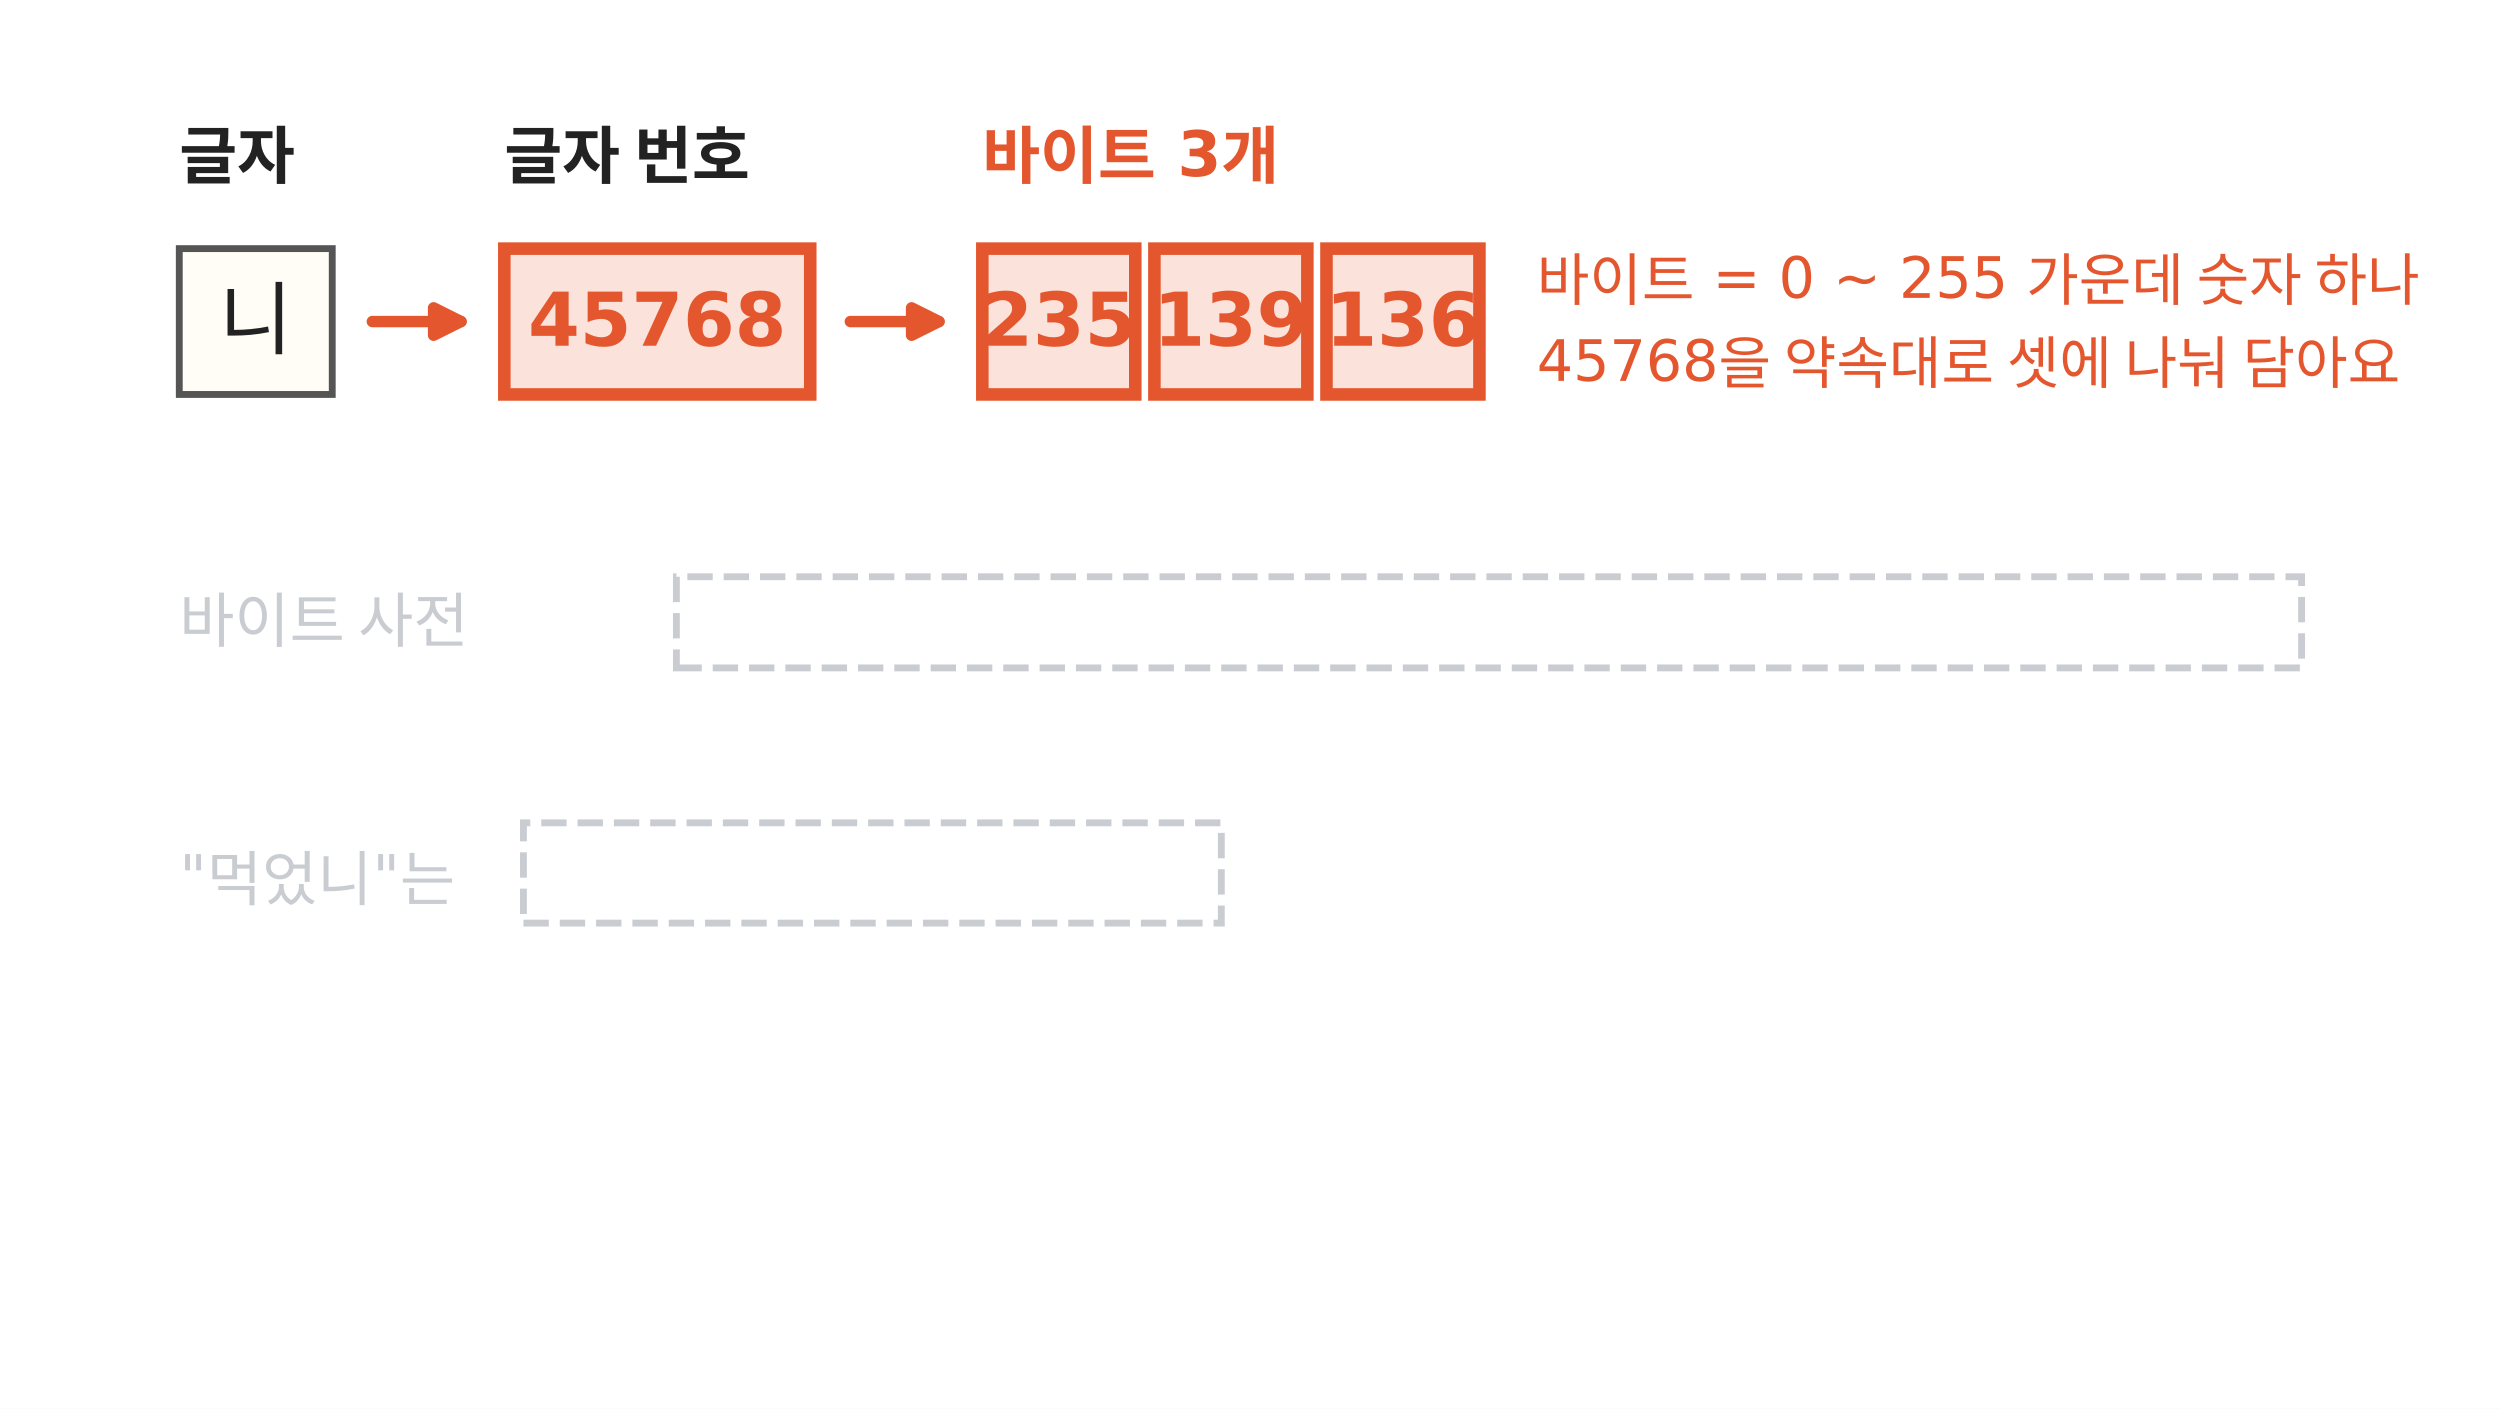
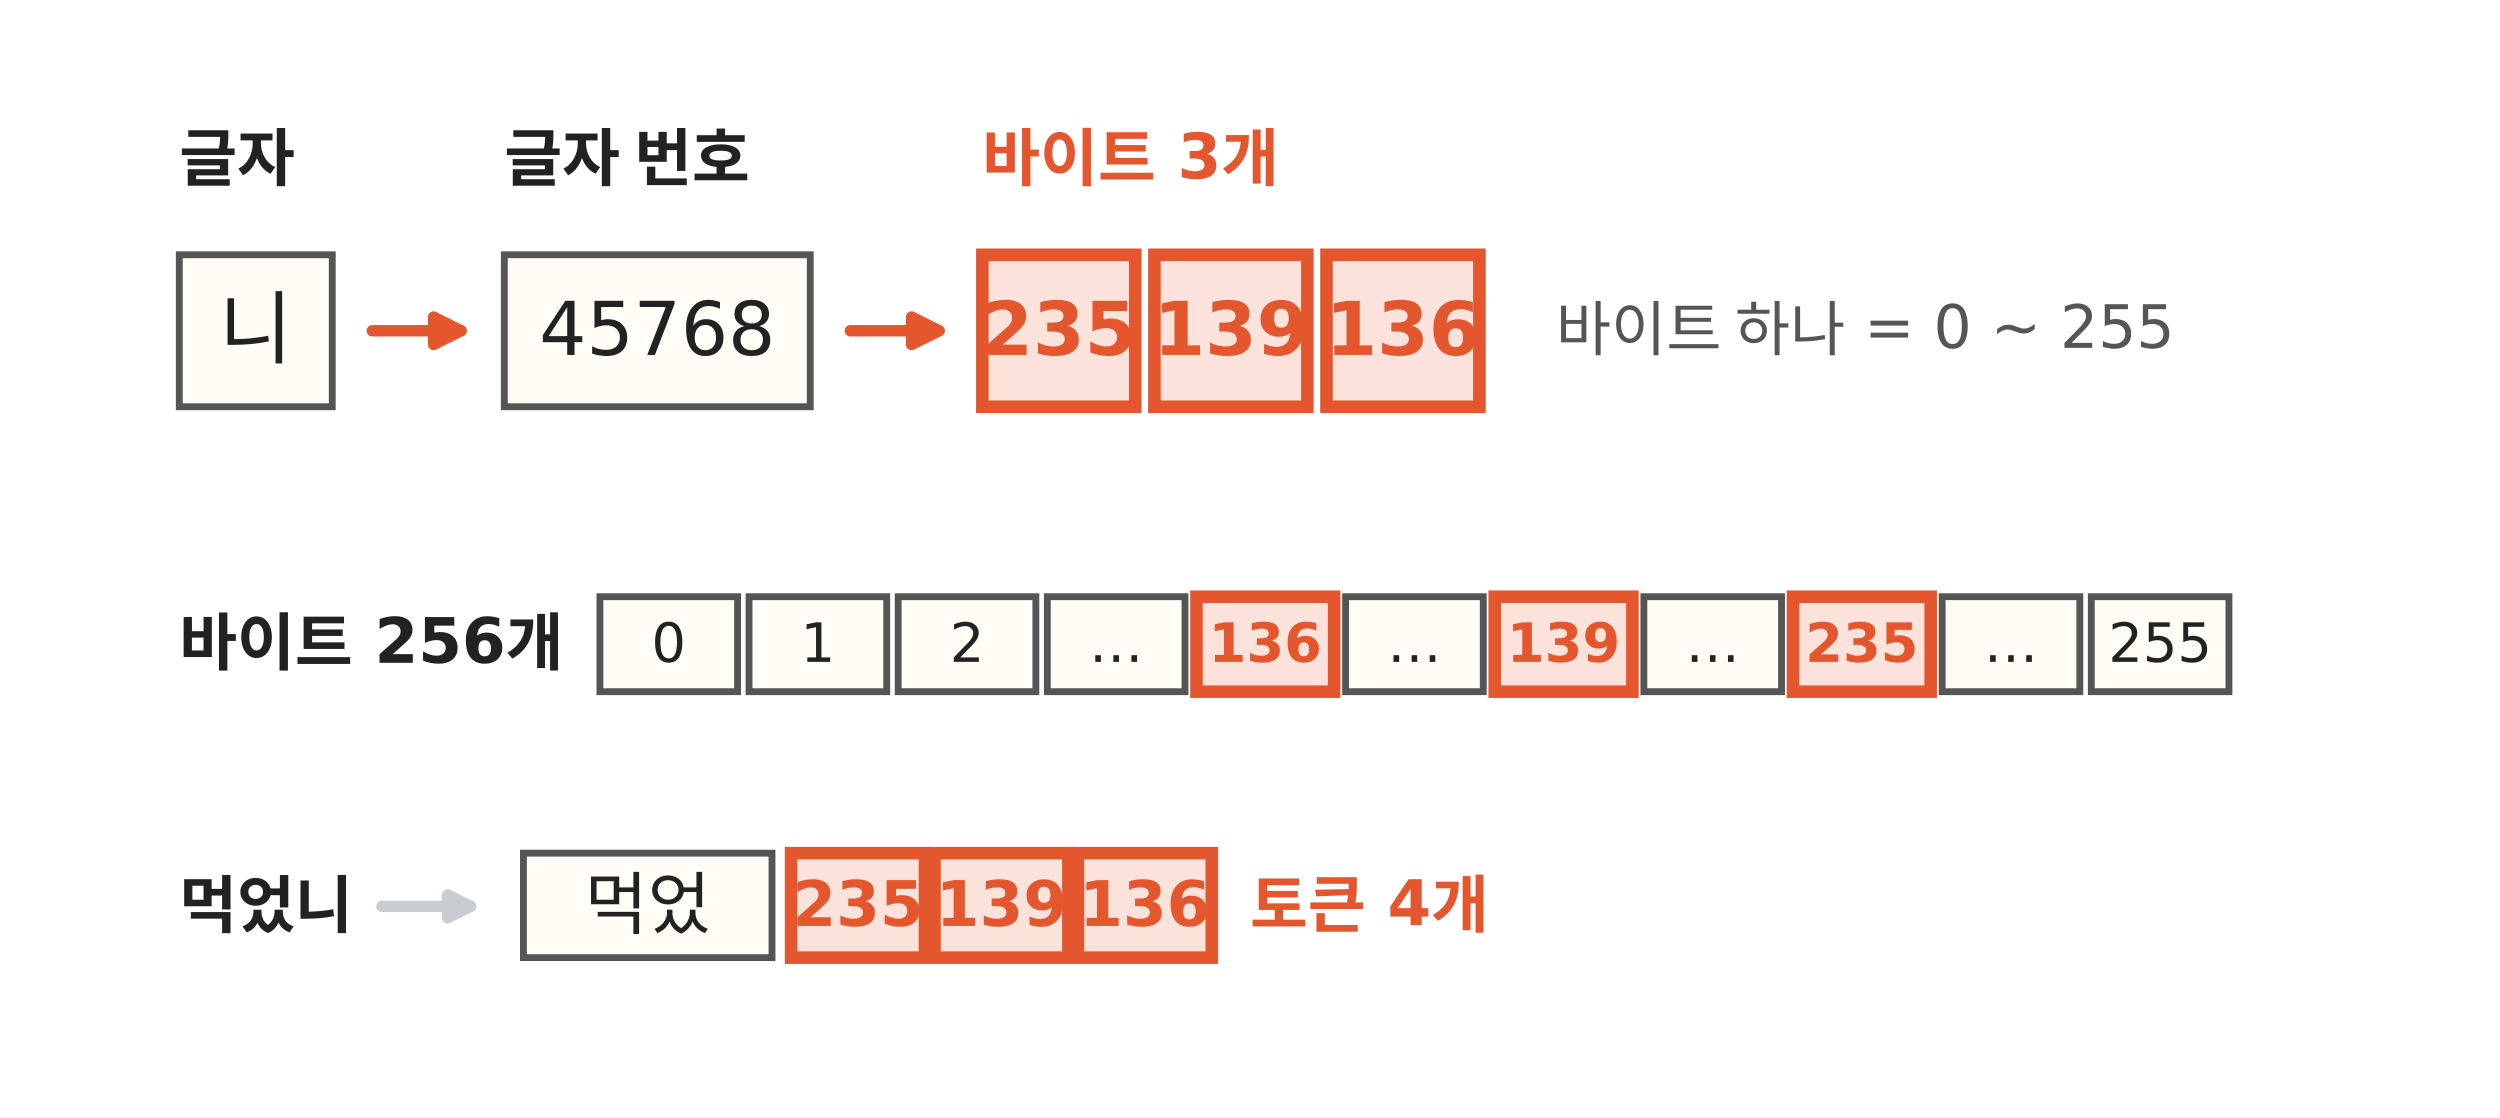
- <svg xmlns="http://www.w3.org/2000/svg" width="437.76pt" height="246.672pt" viewBox="0 0 437.76 246.672" version="1.1">
+ <svg xmlns="http://www.w3.org/2000/svg" width="437.76pt" height="195.667pt" viewBox="0 0 437.76 195.667" version="1.1">
  <defs>
    <style type="text/css">*{stroke-linejoin: round; stroke-linecap: butt}</style>
  </defs>
  <g id="figure_1">
    <g id="patch_1">
-       <path d="M 0 246.672  L 437.76 246.672  L 437.76 0  L 0 0  z " style="fill: #ffffff" />
+       <path d="M 0 195.667  L 437.76 195.667  L 437.76 0  L 0 0  z " style="fill: #ffffff" />
    </g>
    <g id="axes_1">
      <g id="patch_2">
-         <path d="M 18 228.672  L 419.76 228.672  L 419.76 18  L 18 18  L 18 228.672  z " clip-path="url(#p2cd3213e36)" style="fill: none" />
+         <path d="M 18 177.667  L 419.76 177.667  L 419.76 18  L 18 18  L 18 177.667  z " clip-path="url(#ped4c5bf12e)" style="fill: none" />
      </g>
      <g id="patch_3">
-         <path d="M 31.392 69.072  L 58.176 69.072  L 58.176 43.536  L 31.392 43.536  z " clip-path="url(#p2cd3213e36)" style="fill: #fffdf5; stroke: #555555; stroke-width: 1.2; stroke-linejoin: miter" />
+         <path d="M 31.392 71.222  L 58.176 71.222  L 58.176 44.611  L 31.392 44.611  z " clip-path="url(#ped4c5bf12e)" style="fill: #fffdf5; stroke: #555555; stroke-width: 1.2; stroke-linejoin: miter" />
      </g>
      <g id="patch_4">
-         <path d="M 65.198 56.304  Q 74.078 56.304 80.722 56.304  " clip-path="url(#p2cd3213e36)" style="fill: none; stroke: #e4572e; stroke-width: 2; stroke-linecap: round" />
-         <path d="M 75.922 53.904  L 80.722 56.304  L 75.922 58.704  z " clip-path="url(#p2cd3213e36)" style="fill: #e4572e; stroke: #e4572e; stroke-width: 2; stroke-linecap: round" />
+         <path d="M 65.198 57.917  Q 74.078 57.917 80.722 57.917  " clip-path="url(#ped4c5bf12e)" style="fill: none; stroke: #e4572e; stroke-width: 2; stroke-linecap: round" />
+         <path d="M 75.922 55.517  L 80.722 57.917  L 75.922 60.317  z " clip-path="url(#ped4c5bf12e)" style="fill: #e4572e; stroke: #e4572e; stroke-width: 2; stroke-linecap: round" />
      </g>
      <g id="patch_5">
-         <path d="M 88.308 69.072  L 141.876 69.072  L 141.876 43.536  L 88.308 43.536  z " clip-path="url(#p2cd3213e36)" style="fill: #fbe3dc; stroke: #e4572e; stroke-width: 2.2; stroke-linejoin: miter" />
+         <path d="M 88.308 71.222  L 141.876 71.222  L 141.876 44.611  L 88.308 44.611  z " clip-path="url(#ped4c5bf12e)" style="fill: #fffdf5; stroke: #555555; stroke-width: 1.2; stroke-linejoin: miter" />
      </g>
      <g id="patch_6">
-         <path d="M 148.898 56.304  Q 157.778 56.304 164.422 56.304  " clip-path="url(#p2cd3213e36)" style="fill: none; stroke: #e4572e; stroke-width: 2; stroke-linecap: round" />
-         <path d="M 159.622 53.904  L 164.422 56.304  L 159.622 58.704  z " clip-path="url(#p2cd3213e36)" style="fill: #e4572e; stroke: #e4572e; stroke-width: 2; stroke-linecap: round" />
+         <path d="M 148.898 57.917  Q 157.778 57.917 164.422 57.917  " clip-path="url(#ped4c5bf12e)" style="fill: none; stroke: #e4572e; stroke-width: 2; stroke-linecap: round" />
+         <path d="M 159.622 55.517  L 164.422 57.917  L 159.622 60.317  z " clip-path="url(#ped4c5bf12e)" style="fill: #e4572e; stroke: #e4572e; stroke-width: 2; stroke-linecap: round" />
      </g>
      <g id="patch_7">
-         <path d="M 172.008 69.072  L 198.792 69.072  L 198.792 43.536  L 172.008 43.536  z " clip-path="url(#p2cd3213e36)" style="fill: #fbe3dc; stroke: #e4572e; stroke-width: 2.2; stroke-linejoin: miter" />
+         <path d="M 172.008 71.222  L 198.792 71.222  L 198.792 44.611  L 172.008 44.611  z " clip-path="url(#ped4c5bf12e)" style="fill: #fbe3dc; stroke: #e4572e; stroke-width: 2.2; stroke-linejoin: miter" />
      </g>
      <g id="patch_8">
-         <path d="M 202.14 69.072  L 228.924 69.072  L 228.924 43.536  L 202.14 43.536  z " clip-path="url(#p2cd3213e36)" style="fill: #fbe3dc; stroke: #e4572e; stroke-width: 2.2; stroke-linejoin: miter" />
+         <path d="M 202.14 71.222  L 228.924 71.222  L 228.924 44.611  L 202.14 44.611  z " clip-path="url(#ped4c5bf12e)" style="fill: #fbe3dc; stroke: #e4572e; stroke-width: 2.2; stroke-linejoin: miter" />
      </g>
      <g id="patch_9">
-         <path d="M 232.272 69.072  L 259.056 69.072  L 259.056 43.536  L 232.272 43.536  z " clip-path="url(#p2cd3213e36)" style="fill: #fbe3dc; stroke: #e4572e; stroke-width: 2.2; stroke-linejoin: miter" />
+         <path d="M 232.272 71.222  L 259.056 71.222  L 259.056 44.611  L 232.272 44.611  z " clip-path="url(#ped4c5bf12e)" style="fill: #fbe3dc; stroke: #e4572e; stroke-width: 2.2; stroke-linejoin: miter" />
      </g>
      <g id="patch_10">
-         <path d="M 118.44 116.952  L 403.02 116.952  L 403.02 100.992  L 118.44 100.992  z " clip-path="url(#p2cd3213e36)" style="fill: #ffffff; stroke-dasharray: 4.44,1.92; stroke-dashoffset: 0; stroke: #c9ccd1; stroke-width: 1.2; stroke-linejoin: miter" />
+         <path d="M 105.048 121.118  L 129.154 121.118  L 129.154 104.486  L 105.048 104.486  z " clip-path="url(#ped4c5bf12e)" style="fill: #fffdf5; stroke: #555555; stroke-width: 1.2; stroke-linejoin: miter" />
      </g>
      <g id="patch_11">
-         <path d="M 91.656 161.64  L 213.858 161.64  L 213.858 144.084  L 91.656 144.084  z " clip-path="url(#p2cd3213e36)" style="fill: #ffffff; stroke-dasharray: 4.44,1.92; stroke-dashoffset: 0; stroke: #c9ccd1; stroke-width: 1.2; stroke-linejoin: miter" />
+         <path d="M 131.162 121.118  L 155.268 121.118  L 155.268 104.486  L 131.162 104.486  z " clip-path="url(#ped4c5bf12e)" style="fill: #fffdf5; stroke: #555555; stroke-width: 1.2; stroke-linejoin: miter" />
+       </g>
+       <g id="patch_12">
+         <path d="M 157.277 121.118  L 181.382 121.118  L 181.382 104.486  L 157.277 104.486  z " clip-path="url(#ped4c5bf12e)" style="fill: #fffdf5; stroke: #555555; stroke-width: 1.2; stroke-linejoin: miter" />
+       </g>
+       <g id="patch_13">
+         <path d="M 183.391 121.118  L 207.497 121.118  L 207.497 104.486  L 183.391 104.486  z " clip-path="url(#ped4c5bf12e)" style="fill: #fffdf5; stroke: #555555; stroke-width: 1.2; stroke-linejoin: miter" />
+       </g>
+       <g id="patch_14">
+         <path d="M 209.506 121.118  L 233.611 121.118  L 233.611 104.486  L 209.506 104.486  z " clip-path="url(#ped4c5bf12e)" style="fill: #fbe3dc; stroke: #e4572e; stroke-width: 2.2; stroke-linejoin: miter" />
+       </g>
+       <g id="patch_15">
+         <path d="M 235.62 121.118  L 259.726 121.118  L 259.726 104.486  L 235.62 104.486  z " clip-path="url(#ped4c5bf12e)" style="fill: #fffdf5; stroke: #555555; stroke-width: 1.2; stroke-linejoin: miter" />
+       </g>
+       <g id="patch_16">
+         <path d="M 261.734 121.118  L 285.84 121.118  L 285.84 104.486  L 261.734 104.486  z " clip-path="url(#ped4c5bf12e)" style="fill: #fbe3dc; stroke: #e4572e; stroke-width: 2.2; stroke-linejoin: miter" />
+       </g>
+       <g id="patch_17">
+         <path d="M 287.849 121.118  L 311.954 121.118  L 311.954 104.486  L 287.849 104.486  z " clip-path="url(#ped4c5bf12e)" style="fill: #fffdf5; stroke: #555555; stroke-width: 1.2; stroke-linejoin: miter" />
+       </g>
+       <g id="patch_18">
+         <path d="M 313.963 121.118  L 338.069 121.118  L 338.069 104.486  L 313.963 104.486  z " clip-path="url(#ped4c5bf12e)" style="fill: #fbe3dc; stroke: #e4572e; stroke-width: 2.2; stroke-linejoin: miter" />
+       </g>
+       <g id="patch_19">
+         <path d="M 340.078 121.118  L 364.183 121.118  L 364.183 104.486  L 340.078 104.486  z " clip-path="url(#ped4c5bf12e)" style="fill: #fffdf5; stroke: #555555; stroke-width: 1.2; stroke-linejoin: miter" />
+       </g>
+       <g id="patch_20">
+         <path d="M 366.192 121.118  L 390.298 121.118  L 390.298 104.486  L 366.192 104.486  z " clip-path="url(#ped4c5bf12e)" style="fill: #fffdf5; stroke: #555555; stroke-width: 1.2; stroke-linejoin: miter" />
+       </g>
+       <g id="patch_21">
+         <path d="M 66.872 158.707  Q 75.752 158.707 82.396 158.707  " clip-path="url(#ped4c5bf12e)" style="fill: none; stroke: #c9ccd1; stroke-width: 2; stroke-linecap: round" />
+         <path d="M 78.396 156.707  L 82.396 158.707  L 78.396 160.707  z " clip-path="url(#ped4c5bf12e)" style="fill: #c9ccd1; stroke: #c9ccd1; stroke-width: 2; stroke-linecap: round" />
+       </g>
+       <g id="patch_22">
+         <path d="M 91.656 167.688  L 135.18 167.688  L 135.18 149.393  L 91.656 149.393  z " clip-path="url(#ped4c5bf12e)" style="fill: #fffdf5; stroke: #555555; stroke-width: 1.2; stroke-linejoin: miter" />
+       </g>
+       <g id="patch_23">
+         <path d="M 138.528 167.688  L 161.964 167.688  L 161.964 149.393  L 138.528 149.393  z " clip-path="url(#ped4c5bf12e)" style="fill: #fbe3dc; stroke: #e4572e; stroke-width: 2.2; stroke-linejoin: miter" />
+       </g>
+       <g id="patch_24">
+         <path d="M 163.638 167.688  L 187.074 167.688  L 187.074 149.393  L 163.638 149.393  z " clip-path="url(#ped4c5bf12e)" style="fill: #fbe3dc; stroke: #e4572e; stroke-width: 2.2; stroke-linejoin: miter" />
+       </g>
+       <g id="patch_25">
+         <path d="M 188.748 167.688  L 212.184 167.688  L 212.184 149.393  L 188.748 149.393  z " clip-path="url(#ped4c5bf12e)" style="fill: #fbe3dc; stroke: #e4572e; stroke-width: 2.2; stroke-linejoin: miter" />
      </g>
      <g id="text_1">
-         <text style="fill: #222222; font: 700 11px 'Apple SD Gothic Neo', 'Noto Sans KR', 'Malgun Gothic', 'DejaVu Sans', 'Bitstream Vera Sans', 'Computer Modern Sans Serif', 'Lucida Grande', 'Verdana', 'Geneva', 'Lucid', 'Arial', 'Helvetica', 'Avant Garde', sans-serif; text-anchor: start" x="31.392" y="31.218" transform="rotate(-0 31.392 31.21803)">글자</text>
+         <text style="fill: #222222; font: 700 11px 'Apple SD Gothic Neo', 'Noto Sans KR', 'Malgun Gothic', 'DejaVu Sans', 'Bitstream Vera Sans', 'Computer Modern Sans Serif', 'Lucida Grande', 'Verdana', 'Geneva', 'Lucid', 'Arial', 'Helvetica', 'Avant Garde', sans-serif; text-anchor: start" x="31.392" y="31.621" transform="rotate(-0 31.392 31.62123)">글자</text>
      </g>
      <g id="text_2">
-         <text style="fill: #222222; font: 14px 'Apple SD Gothic Neo', 'Noto Sans KR', 'Malgun Gothic', 'DejaVu Sans', 'Bitstream Vera Sans', 'Computer Modern Sans Serif', 'Lucida Grande', 'Verdana', 'Geneva', 'Lucid', 'Arial', 'Helvetica', 'Avant Garde', sans-serif; text-anchor: middle" x="44.784" y="60.939" transform="rotate(-0 44.784 60.93931)">니</text>
+         <text style="fill: #222222; font: 14px 'Apple SD Gothic Neo', 'Noto Sans KR', 'Malgun Gothic', 'DejaVu Sans', 'Bitstream Vera Sans', 'Computer Modern Sans Serif', 'Lucida Grande', 'Verdana', 'Geneva', 'Lucid', 'Arial', 'Helvetica', 'Avant Garde', sans-serif; text-anchor: middle" x="44.784" y="62.552" transform="rotate(-0 44.784 62.55211)">니</text>
      </g>
      <g id="text_3">
-         <text style="fill: #222222; font: 700 11px 'Apple SD Gothic Neo', 'Noto Sans KR', 'Malgun Gothic', 'DejaVu Sans', 'Bitstream Vera Sans', 'Computer Modern Sans Serif', 'Lucida Grande', 'Verdana', 'Geneva', 'Lucid', 'Arial', 'Helvetica', 'Avant Garde', sans-serif; text-anchor: start" x="88.308" y="31.218" transform="rotate(-0 88.308 31.21803)">글자 번호</text>
+         <text style="fill: #222222; font: 700 11px 'Apple SD Gothic Neo', 'Noto Sans KR', 'Malgun Gothic', 'DejaVu Sans', 'Bitstream Vera Sans', 'Computer Modern Sans Serif', 'Lucida Grande', 'Verdana', 'Geneva', 'Lucid', 'Arial', 'Helvetica', 'Avant Garde', sans-serif; text-anchor: start" x="88.308" y="31.621" transform="rotate(-0 88.308 31.62123)">글자 번호</text>
      </g>
      <g id="text_4">
-         <text style="fill: #e4572e; font: 700 13px 'Apple SD Gothic Neo', 'Noto Sans KR', 'Malgun Gothic', 'DejaVu Sans', 'Bitstream Vera Sans', 'Computer Modern Sans Serif', 'Lucida Grande', 'Verdana', 'Geneva', 'Lucid', 'Arial', 'Helvetica', 'Avant Garde', sans-serif; text-anchor: middle" x="115.092" y="60.542" transform="rotate(-0 115.092 60.5422)">45768</text>
+         <text style="fill: #222222; font: 13px 'Apple SD Gothic Neo', 'Noto Sans KR', 'Malgun Gothic', 'DejaVu Sans', 'Bitstream Vera Sans', 'Computer Modern Sans Serif', 'Lucida Grande', 'Verdana', 'Geneva', 'Lucid', 'Arial', 'Helvetica', 'Avant Garde', sans-serif; text-anchor: middle" x="115.092" y="62.155" transform="rotate(-0 115.092 62.155)">45768</text>
      </g>
      <g id="text_5">
-         <text style="fill: #e4572e; font: 700 11px 'Apple SD Gothic Neo', 'Noto Sans KR', 'Malgun Gothic', 'DejaVu Sans', 'Bitstream Vera Sans', 'Computer Modern Sans Serif', 'Lucida Grande', 'Verdana', 'Geneva', 'Lucid', 'Arial', 'Helvetica', 'Avant Garde', sans-serif; text-anchor: start" x="172.008" y="31.218" transform="rotate(-0 172.008 31.21803)">바이트 3개</text>
+         <text style="fill: #e4572e; font: 700 11px 'Apple SD Gothic Neo', 'Noto Sans KR', 'Malgun Gothic', 'DejaVu Sans', 'Bitstream Vera Sans', 'Computer Modern Sans Serif', 'Lucida Grande', 'Verdana', 'Geneva', 'Lucid', 'Arial', 'Helvetica', 'Avant Garde', sans-serif; text-anchor: start" x="172.008" y="31.621" transform="rotate(-0 172.008 31.62123)">바이트 3개</text>
      </g>
      <g id="text_6">
-         <text style="fill: #e4572e; font: 700 13px 'Apple SD Gothic Neo', 'Noto Sans KR', 'Malgun Gothic', 'DejaVu Sans', 'Bitstream Vera Sans', 'Computer Modern Sans Serif', 'Lucida Grande', 'Verdana', 'Geneva', 'Lucid', 'Arial', 'Helvetica', 'Avant Garde', sans-serif; text-anchor: middle" x="185.4" y="60.542" transform="rotate(-0 185.4 60.5422)">235</text>
+         <text style="fill: #e4572e; font: 700 13px 'Apple SD Gothic Neo', 'Noto Sans KR', 'Malgun Gothic', 'DejaVu Sans', 'Bitstream Vera Sans', 'Computer Modern Sans Serif', 'Lucida Grande', 'Verdana', 'Geneva', 'Lucid', 'Arial', 'Helvetica', 'Avant Garde', sans-serif; text-anchor: middle" x="185.4" y="62.155" transform="rotate(-0 185.4 62.155)">235</text>
      </g>
      <g id="text_7">
-         <text style="fill: #e4572e; font: 700 13px 'Apple SD Gothic Neo', 'Noto Sans KR', 'Malgun Gothic', 'DejaVu Sans', 'Bitstream Vera Sans', 'Computer Modern Sans Serif', 'Lucida Grande', 'Verdana', 'Geneva', 'Lucid', 'Arial', 'Helvetica', 'Avant Garde', sans-serif; text-anchor: middle" x="215.532" y="60.542" transform="rotate(-0 215.532 60.5422)">139</text>
+         <text style="fill: #e4572e; font: 700 13px 'Apple SD Gothic Neo', 'Noto Sans KR', 'Malgun Gothic', 'DejaVu Sans', 'Bitstream Vera Sans', 'Computer Modern Sans Serif', 'Lucida Grande', 'Verdana', 'Geneva', 'Lucid', 'Arial', 'Helvetica', 'Avant Garde', sans-serif; text-anchor: middle" x="215.532" y="62.155" transform="rotate(-0 215.532 62.155)">139</text>
      </g>
      <g id="text_8">
-         <text style="fill: #e4572e; font: 700 13px 'Apple SD Gothic Neo', 'Noto Sans KR', 'Malgun Gothic', 'DejaVu Sans', 'Bitstream Vera Sans', 'Computer Modern Sans Serif', 'Lucida Grande', 'Verdana', 'Geneva', 'Lucid', 'Arial', 'Helvetica', 'Avant Garde', sans-serif; text-anchor: middle" x="245.664" y="60.542" transform="rotate(-0 245.664 60.5422)">136</text>
+         <text style="fill: #e4572e; font: 700 13px 'Apple SD Gothic Neo', 'Noto Sans KR', 'Malgun Gothic', 'DejaVu Sans', 'Bitstream Vera Sans', 'Computer Modern Sans Serif', 'Lucida Grande', 'Verdana', 'Geneva', 'Lucid', 'Arial', 'Helvetica', 'Avant Garde', sans-serif; text-anchor: middle" x="245.664" y="62.155" transform="rotate(-0 245.664 62.155)">136</text>
      </g>
      <g id="text_9">
-         <text style="fill: #e4572e; font: 10px 'Apple SD Gothic Neo', 'Noto Sans KR', 'Malgun Gothic', 'DejaVu Sans', 'Bitstream Vera Sans', 'Computer Modern Sans Serif', 'Lucida Grande', 'Verdana', 'Geneva', 'Lucid', 'Arial', 'Helvetica', 'Avant Garde', sans-serif; text-anchor: start" x="269.1" y="52.607" transform="rotate(-0 269.1 52.60738)">바이트 = 0 ~ 255 가운데 숫자 하나</text>
+         <text style="fill: #555555; font: 10.5px 'Apple SD Gothic Neo', 'Noto Sans KR', 'Malgun Gothic', 'DejaVu Sans', 'Bitstream Vera Sans', 'Computer Modern Sans Serif', 'Lucida Grande', 'Verdana', 'Geneva', 'Lucid', 'Arial', 'Helvetica', 'Avant Garde', sans-serif; text-anchor: start" x="272.448" y="61.393" transform="rotate(-0 272.448 61.39328)">바이트 하나 = 0 ~ 255</text>
      </g>
      <g id="text_10">
-         <text style="fill: #e4572e; font: 10px 'Apple SD Gothic Neo', 'Noto Sans KR', 'Malgun Gothic', 'DejaVu Sans', 'Bitstream Vera Sans', 'Computer Modern Sans Serif', 'Lucida Grande', 'Verdana', 'Geneva', 'Lucid', 'Arial', 'Helvetica', 'Avant Garde', sans-serif; text-anchor: start" x="269.1" y="66.692" transform="rotate(-0 269.1 66.69203)">45768을 약속대로 셋에 나눠 담아요</text>
+         <text style="fill: #222222; font: 700 11px 'Apple SD Gothic Neo', 'Noto Sans KR', 'Malgun Gothic', 'DejaVu Sans', 'Bitstream Vera Sans', 'Computer Modern Sans Serif', 'Lucida Grande', 'Verdana', 'Geneva', 'Lucid', 'Arial', 'Helvetica', 'Avant Garde', sans-serif; text-anchor: start" x="31.392" y="116.444" transform="rotate(-0 31.392 116.4444)">바이트 256개</text>
      </g>
      <g id="text_11">
-         <text style="fill: #c9ccd1; font: 10.5px 'Apple SD Gothic Neo', 'Noto Sans KR', 'Malgun Gothic', 'DejaVu Sans', 'Bitstream Vera Sans', 'Computer Modern Sans Serif', 'Lucida Grande', 'Verdana', 'Geneva', 'Lucid', 'Arial', 'Helvetica', 'Avant Garde', sans-serif; text-anchor: start" x="31.392" y="112.448" transform="rotate(-0 31.392 112.4485)">바이트 사전</text>
+         <text style="fill: #222222; font: 9.5px 'Apple SD Gothic Neo', 'Noto Sans KR', 'Malgun Gothic', 'DejaVu Sans', 'Bitstream Vera Sans', 'Computer Modern Sans Serif', 'Lucida Grande', 'Verdana', 'Geneva', 'Lucid', 'Arial', 'Helvetica', 'Avant Garde', sans-serif; text-anchor: middle" x="117.101" y="115.9" transform="rotate(-0 117.1008 115.8995)">0</text>
      </g>
      <g id="text_12">
-         <text style="fill: #c9ccd1; font: 10.5px 'Apple SD Gothic Neo', 'Noto Sans KR', 'Malgun Gothic', 'DejaVu Sans', 'Bitstream Vera Sans', 'Computer Modern Sans Serif', 'Lucida Grande', 'Verdana', 'Geneva', 'Lucid', 'Arial', 'Helvetica', 'Avant Garde', sans-serif; text-anchor: start" x="31.392" y="157.205" transform="rotate(-0 31.392 157.2046)">"먹었니"는</text>
+         <text style="fill: #222222; font: 9.5px 'Apple SD Gothic Neo', 'Noto Sans KR', 'Malgun Gothic', 'DejaVu Sans', 'Bitstream Vera Sans', 'Computer Modern Sans Serif', 'Lucida Grande', 'Verdana', 'Geneva', 'Lucid', 'Arial', 'Helvetica', 'Avant Garde', sans-serif; text-anchor: middle" x="143.215" y="115.9" transform="rotate(-0 143.2152 115.8995)">1</text>
+       </g>
+       <g id="text_13">
+         <text style="fill: #222222; font: 9.5px 'Apple SD Gothic Neo', 'Noto Sans KR', 'Malgun Gothic', 'DejaVu Sans', 'Bitstream Vera Sans', 'Computer Modern Sans Serif', 'Lucida Grande', 'Verdana', 'Geneva', 'Lucid', 'Arial', 'Helvetica', 'Avant Garde', sans-serif; text-anchor: middle" x="169.33" y="115.9" transform="rotate(-0 169.3296 115.8995)">2</text>
+       </g>
+       <g id="text_14">
+         <text style="fill: #222222; font: 9.5px 'Apple SD Gothic Neo', 'Noto Sans KR', 'Malgun Gothic', 'DejaVu Sans', 'Bitstream Vera Sans', 'Computer Modern Sans Serif', 'Lucida Grande', 'Verdana', 'Geneva', 'Lucid', 'Arial', 'Helvetica', 'Avant Garde', sans-serif; text-anchor: middle" x="195.444" y="115.9" transform="rotate(-0 195.444 115.8995)">…</text>
+       </g>
+       <g id="text_15">
+         <text style="fill: #e4572e; font: 700 9.5px 'Apple SD Gothic Neo', 'Noto Sans KR', 'Malgun Gothic', 'DejaVu Sans', 'Bitstream Vera Sans', 'Computer Modern Sans Serif', 'Lucida Grande', 'Verdana', 'Geneva', 'Lucid', 'Arial', 'Helvetica', 'Avant Garde', sans-serif; text-anchor: middle" x="221.558" y="115.9" transform="rotate(-0 221.5584 115.8995)">136</text>
+       </g>
+       <g id="text_16">
+         <text style="fill: #222222; font: 9.5px 'Apple SD Gothic Neo', 'Noto Sans KR', 'Malgun Gothic', 'DejaVu Sans', 'Bitstream Vera Sans', 'Computer Modern Sans Serif', 'Lucida Grande', 'Verdana', 'Geneva', 'Lucid', 'Arial', 'Helvetica', 'Avant Garde', sans-serif; text-anchor: middle" x="247.673" y="115.9" transform="rotate(-0 247.6728 115.8995)">…</text>
+       </g>
+       <g id="text_17">
+         <text style="fill: #e4572e; font: 700 9.5px 'Apple SD Gothic Neo', 'Noto Sans KR', 'Malgun Gothic', 'DejaVu Sans', 'Bitstream Vera Sans', 'Computer Modern Sans Serif', 'Lucida Grande', 'Verdana', 'Geneva', 'Lucid', 'Arial', 'Helvetica', 'Avant Garde', sans-serif; text-anchor: middle" x="273.787" y="115.9" transform="rotate(-0 273.7872 115.8995)">139</text>
+       </g>
+       <g id="text_18">
+         <text style="fill: #222222; font: 9.5px 'Apple SD Gothic Neo', 'Noto Sans KR', 'Malgun Gothic', 'DejaVu Sans', 'Bitstream Vera Sans', 'Computer Modern Sans Serif', 'Lucida Grande', 'Verdana', 'Geneva', 'Lucid', 'Arial', 'Helvetica', 'Avant Garde', sans-serif; text-anchor: middle" x="299.902" y="115.9" transform="rotate(-0 299.9016 115.8995)">…</text>
+       </g>
+       <g id="text_19">
+         <text style="fill: #e4572e; font: 700 9.5px 'Apple SD Gothic Neo', 'Noto Sans KR', 'Malgun Gothic', 'DejaVu Sans', 'Bitstream Vera Sans', 'Computer Modern Sans Serif', 'Lucida Grande', 'Verdana', 'Geneva', 'Lucid', 'Arial', 'Helvetica', 'Avant Garde', sans-serif; text-anchor: middle" x="326.016" y="115.9" transform="rotate(-0 326.016 115.8995)">235</text>
+       </g>
+       <g id="text_20">
+         <text style="fill: #222222; font: 9.5px 'Apple SD Gothic Neo', 'Noto Sans KR', 'Malgun Gothic', 'DejaVu Sans', 'Bitstream Vera Sans', 'Computer Modern Sans Serif', 'Lucida Grande', 'Verdana', 'Geneva', 'Lucid', 'Arial', 'Helvetica', 'Avant Garde', sans-serif; text-anchor: middle" x="352.13" y="115.9" transform="rotate(-0 352.1304 115.8995)">…</text>
+       </g>
+       <g id="text_21">
+         <text style="fill: #222222; font: 9.5px 'Apple SD Gothic Neo', 'Noto Sans KR', 'Malgun Gothic', 'DejaVu Sans', 'Bitstream Vera Sans', 'Computer Modern Sans Serif', 'Lucida Grande', 'Verdana', 'Geneva', 'Lucid', 'Arial', 'Helvetica', 'Avant Garde', sans-serif; text-anchor: middle" x="378.245" y="115.9" transform="rotate(-0 378.2448 115.8995)">255</text>
+       </g>
+       <g id="text_22">
+         <text style="fill: #222222; font: 700 11px 'Apple SD Gothic Neo', 'Noto Sans KR', 'Malgun Gothic', 'DejaVu Sans', 'Bitstream Vera Sans', 'Computer Modern Sans Serif', 'Lucida Grande', 'Verdana', 'Geneva', 'Lucid', 'Arial', 'Helvetica', 'Avant Garde', sans-serif; text-anchor: start" x="31.392" y="162.42" transform="rotate(-0 31.392 162.4201)">먹었니</text>
+       </g>
+       <g id="text_23">
+         <text style="fill: #222222; font: 12px 'Apple SD Gothic Neo', 'Noto Sans KR', 'Malgun Gothic', 'DejaVu Sans', 'Bitstream Vera Sans', 'Computer Modern Sans Serif', 'Lucida Grande', 'Verdana', 'Geneva', 'Lucid', 'Arial', 'Helvetica', 'Avant Garde', sans-serif; text-anchor: middle" x="113.418" y="162.591" transform="rotate(-0 113.418 162.5913)">먹었</text>
+       </g>
+       <g id="text_24">
+         <text style="fill: #e4572e; font: 700 11px 'Apple SD Gothic Neo', 'Noto Sans KR', 'Malgun Gothic', 'DejaVu Sans', 'Bitstream Vera Sans', 'Computer Modern Sans Serif', 'Lucida Grande', 'Verdana', 'Geneva', 'Lucid', 'Arial', 'Helvetica', 'Avant Garde', sans-serif; text-anchor: middle" x="150.246" y="162.127" transform="rotate(-0 150.246 162.1266)">235</text>
+       </g>
+       <g id="text_25">
+         <text style="fill: #e4572e; font: 700 11px 'Apple SD Gothic Neo', 'Noto Sans KR', 'Malgun Gothic', 'DejaVu Sans', 'Bitstream Vera Sans', 'Computer Modern Sans Serif', 'Lucida Grande', 'Verdana', 'Geneva', 'Lucid', 'Arial', 'Helvetica', 'Avant Garde', sans-serif; text-anchor: middle" x="175.356" y="162.127" transform="rotate(-0 175.356 162.1266)">139</text>
+       </g>
+       <g id="text_26">
+         <text style="fill: #e4572e; font: 700 11px 'Apple SD Gothic Neo', 'Noto Sans KR', 'Malgun Gothic', 'DejaVu Sans', 'Bitstream Vera Sans', 'Computer Modern Sans Serif', 'Lucida Grande', 'Verdana', 'Geneva', 'Lucid', 'Arial', 'Helvetica', 'Avant Garde', sans-serif; text-anchor: middle" x="200.466" y="162.127" transform="rotate(-0 200.466 162.1266)">136</text>
+       </g>
+       <g id="text_27">
+         <text style="fill: #e4572e; font: 700 11px 'Apple SD Gothic Neo', 'Noto Sans KR', 'Malgun Gothic', 'DejaVu Sans', 'Bitstream Vera Sans', 'Computer Modern Sans Serif', 'Lucida Grande', 'Verdana', 'Geneva', 'Lucid', 'Arial', 'Helvetica', 'Avant Garde', sans-serif; text-anchor: start" x="218.88" y="162.349" transform="rotate(-0 218.88 162.3488)">토큰 4개</text>
      </g>
    </g>
  </g>
  <defs>
-     <clipPath id="p2cd3213e36">
-       <rect x="18" y="18" width="401.76" height="210.672" />
+     <clipPath id="ped4c5bf12e">
+       <rect x="18" y="18" width="401.76" height="159.667" />
    </clipPath>
  </defs>
</svg>
